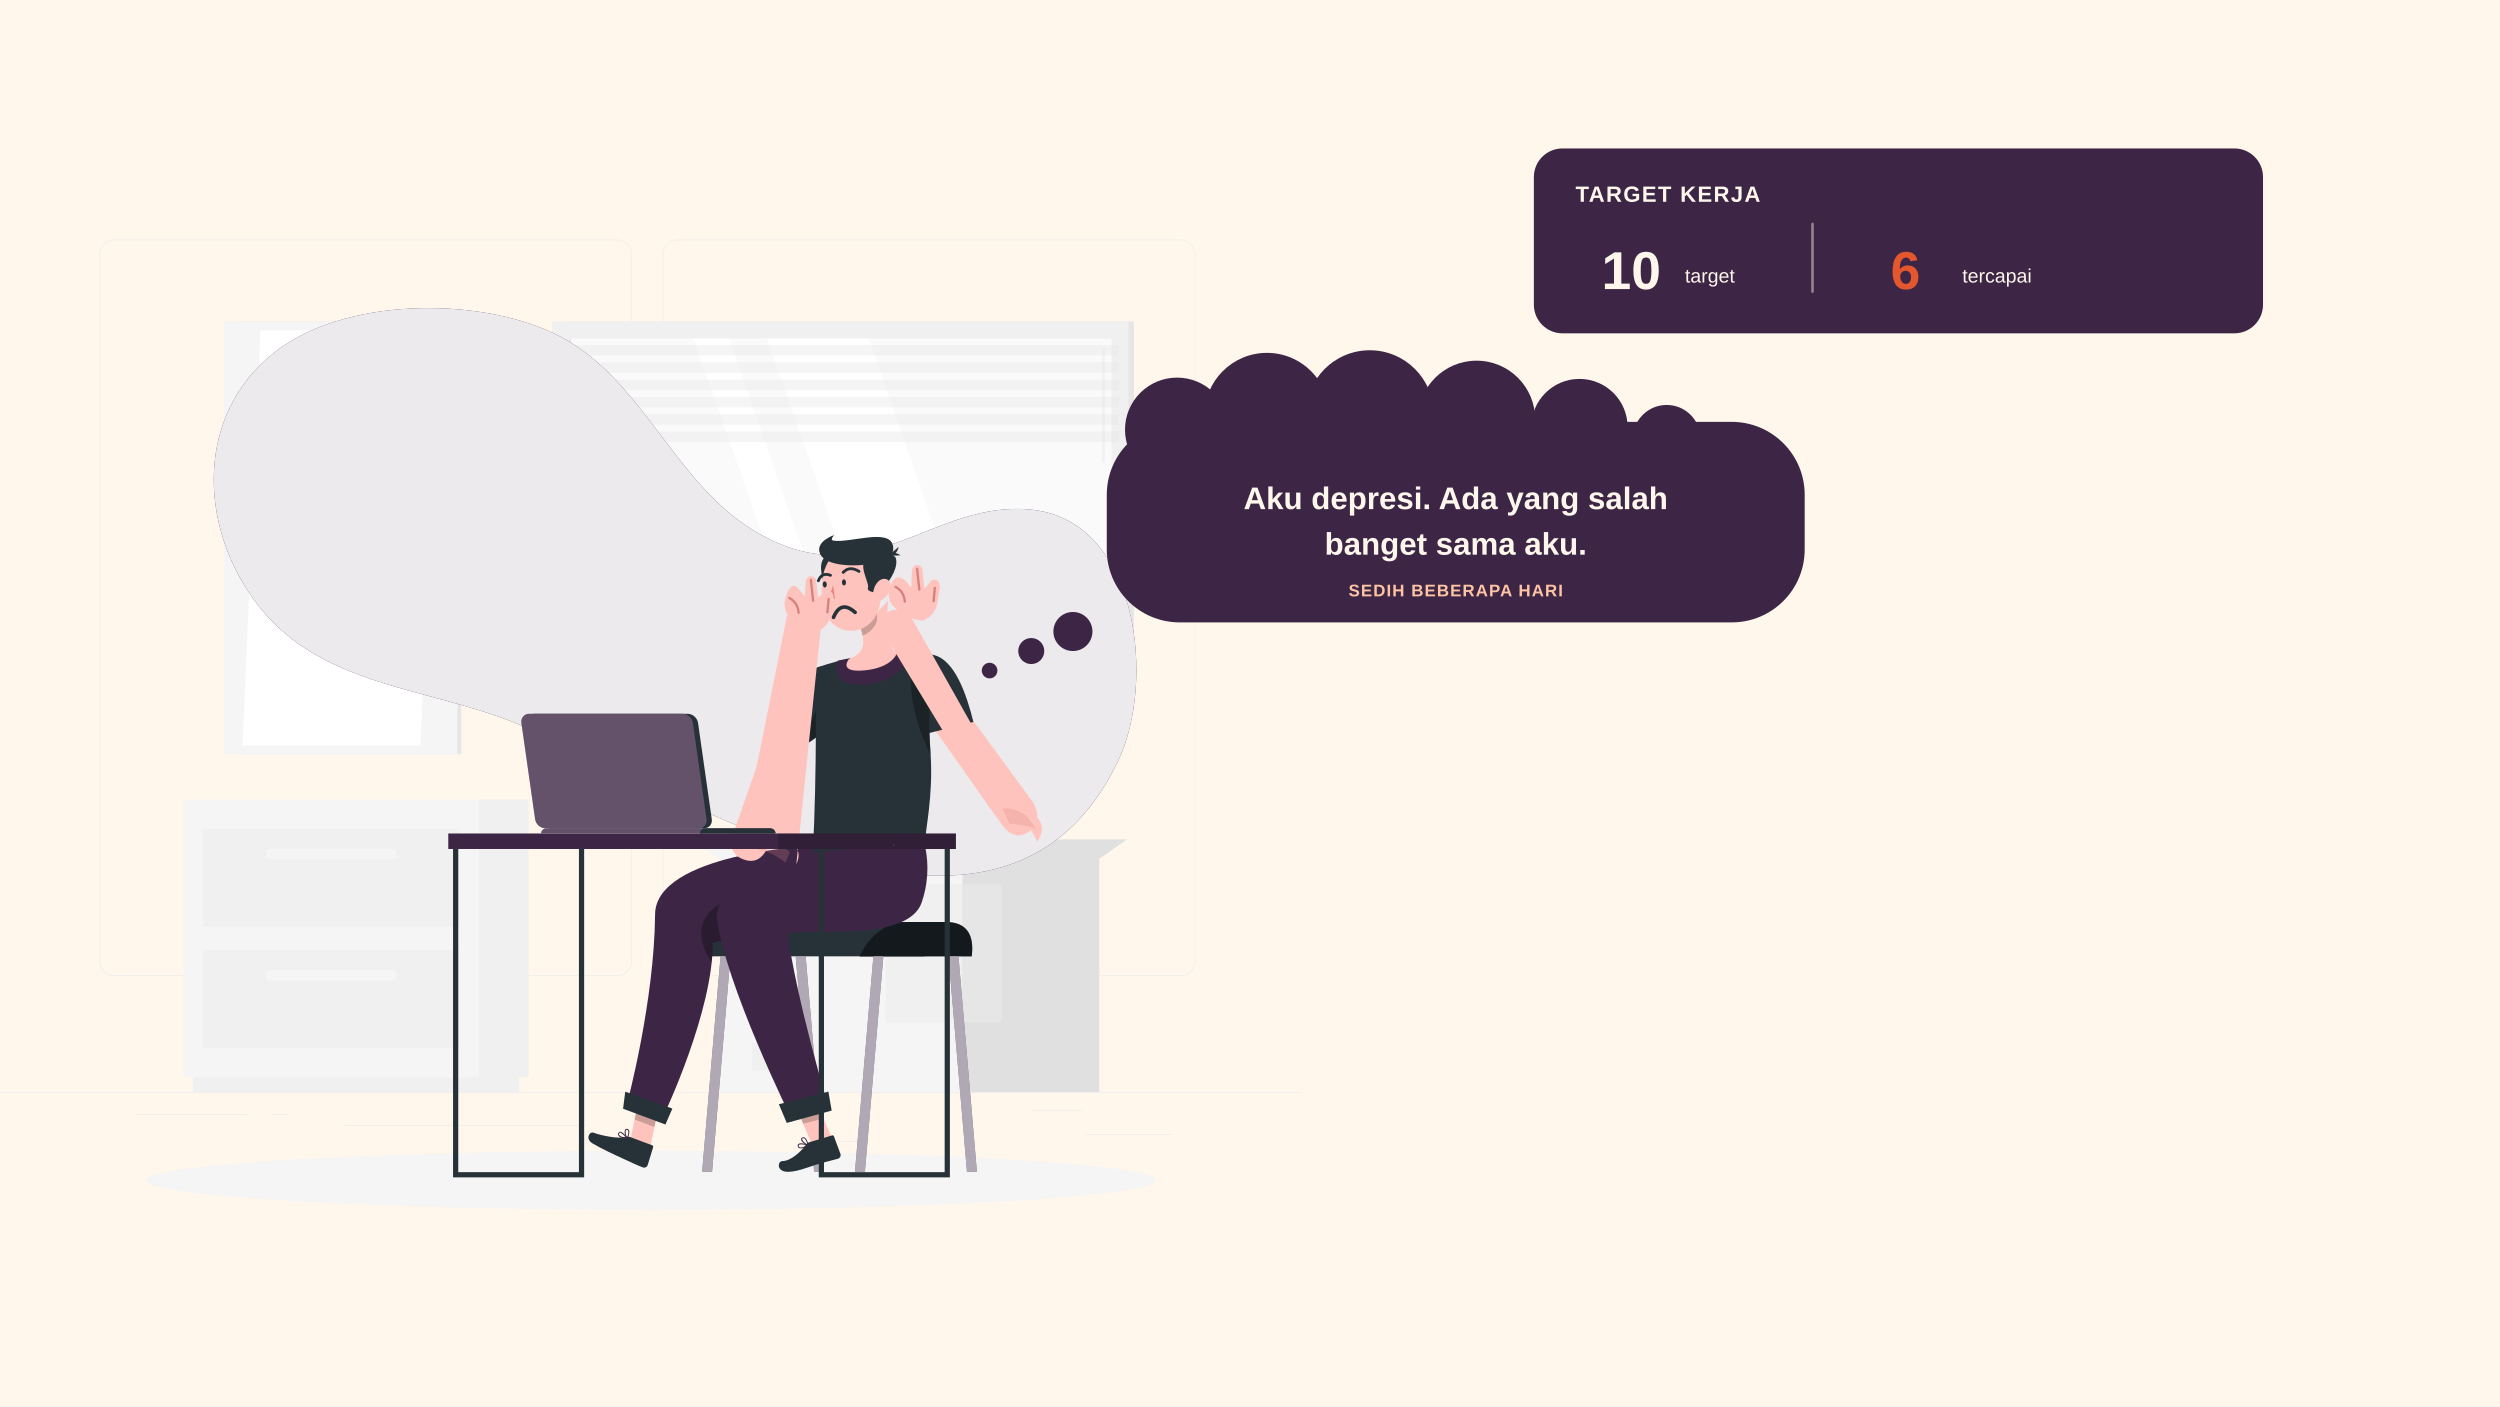
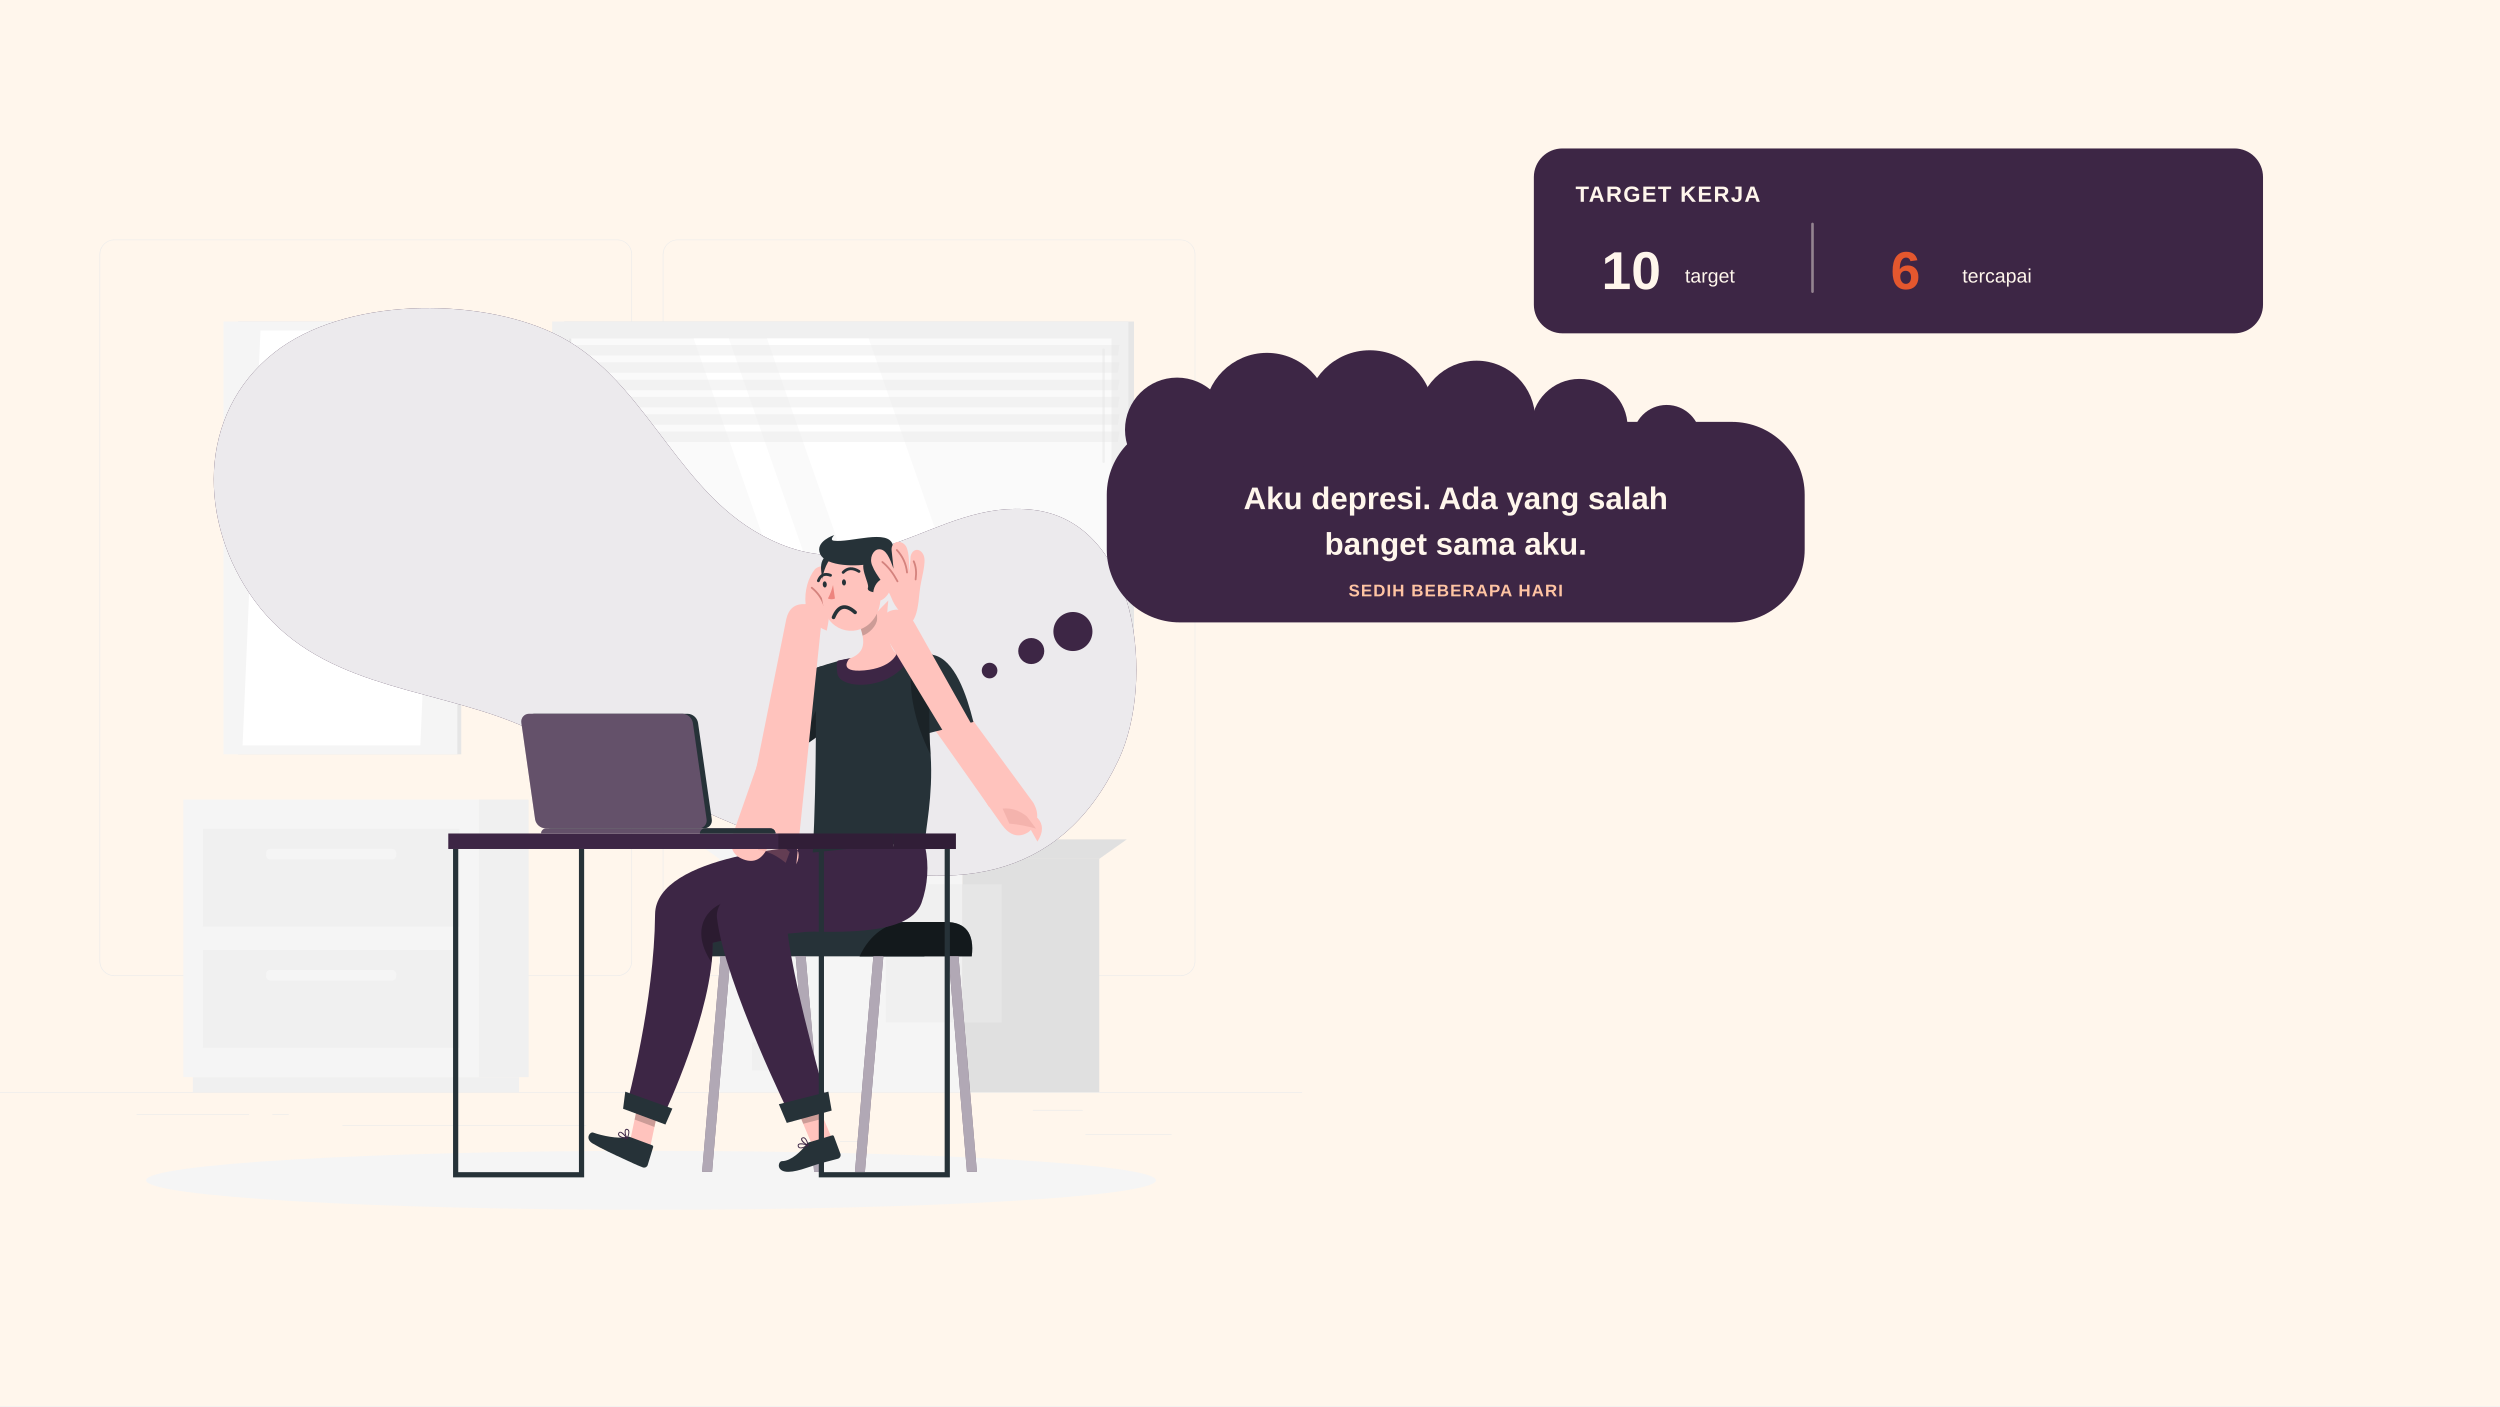
<svg xmlns="http://www.w3.org/2000/svg" width="1920" height="1080" viewBox="0 0 1920 1080" role="img" aria-labelledby="frame-title frame-desc" data-frame="4A" aria-label="Scene 4A: Raka, sad at his desk, with separate vector rig components">
  <rect x="0" y="0" width="1920" height="1080" fill="#FFF6EC" rx="0" id="scene-background" />
  <svg x="0" y="74" width="1000" height="1000" viewBox="0 0 500 500" preserveAspectRatio="xMidYMid meet" overflow="hidden" aria-label="Co-workers · Rafiki illustration, Storyset Rafiki">
    <g id="scoworkers-background-complete">
      <rect y="382.4" width="500" height="0.25" style="fill:#ebebeb" />
      <rect x="416.78" y="398.49" width="33.12" height="0.25" style="fill:#ebebeb" />
      <rect x="322.53" y="401.21" width="8.69" height="0.25" style="fill:#ebebeb" />
      <rect x="396.59" y="389.21" width="19.19" height="0.25" style="fill:#ebebeb" />
      <rect x="52.46" y="390.89" width="43.19" height="0.25" style="fill:#ebebeb" />
      <rect x="104.56" y="390.89" width="6.33" height="0.25" style="fill:#ebebeb" />
      <rect x="131.47" y="395.11" width="93.68" height="0.25" style="fill:#ebebeb" />
      <path d="M237,337.8H43.91a5.71,5.71,0,0,1-5.7-5.71V60.66A5.71,5.71,0,0,1,43.91,55H237a5.71,5.71,0,0,1,5.71,5.71V332.09A5.71,5.71,0,0,1,237,337.8ZM43.91,55.2a5.46,5.46,0,0,0-5.45,5.46V332.09a5.46,5.46,0,0,0,5.45,5.46H237a5.47,5.47,0,0,0,5.46-5.46V60.66A5.47,5.47,0,0,0,237,55.2Z" style="fill:#ebebeb" />
      <path d="M453.31,337.8H260.21a5.72,5.72,0,0,1-5.71-5.71V60.66A5.72,5.72,0,0,1,260.21,55h193.1A5.71,5.71,0,0,1,459,60.66V332.09A5.71,5.71,0,0,1,453.31,337.8ZM260.21,55.2a5.47,5.47,0,0,0-5.46,5.46V332.09a5.47,5.47,0,0,0,5.46,5.46h193.1a5.47,5.47,0,0,0,5.46-5.46V60.66a5.47,5.47,0,0,0-5.46-5.46Z" style="fill:#ebebeb" />
      <rect x="216.67" y="86.47" width="218.79" height="122.22" transform="translate(652.13 295.16) rotate(180)" style="fill:#e6e6e6" />
      <rect x="212.03" y="86.47" width="221.26" height="122.22" transform="translate(645.32 295.16) rotate(180)" style="fill:#f0f0f0" />
      <rect x="216.67" y="208.69" width="218.79" height="8.62" transform="translate(652.13 426) rotate(180)" style="fill:#e6e6e6" />
      <rect x="204.3" y="208.69" width="221.26" height="8.62" transform="translate(629.86 426) rotate(180)" style="fill:#f0f0f0" />
      <rect x="268.04" y="43.45" width="109.23" height="208.27" transform="translate(470.24 -175.08) rotate(90)" style="fill:#fafafa" />
      <polygon points="371.68 202.19 333.55 92.96 294.52 92.96 332.65 202.19 371.68 202.19" style="fill:#fff" />
      <path d="M423.78,140.77a.47.47,0,0,0,.47-.47V97.19a.47.47,0,0,0-.93,0V140.3A.47.47,0,0,0,423.78,140.77Z" style="fill:#f0f0f0" />
      <polygon points="317.99 202.19 279.85 92.96 266.35 92.96 304.49 202.19 317.99 202.19" style="fill:#fff" />
      <rect x="164.32" y="147.17" width="109.23" height="0.82" transform="translate(366.52 -71.36) rotate(90)" style="fill:#e6e6e6" />
      <polygon points="210.49 99.51 429.28 99.51 429.88 95.49 211.09 95.49 210.49 99.51" style="fill:#e6e6e6;opacity:0.4" />
      <polygon points="210.49 106.16 429.28 106.16 429.88 102.13 211.09 102.13 210.49 106.16" style="fill:#e6e6e6;opacity:0.4" />
      <polygon points="210.49 112.8 429.28 112.8 429.88 108.78 211.09 108.78 210.49 112.8" style="fill:#e6e6e6;opacity:0.4" />
      <polygon points="210.49 119.44 429.28 119.44 429.88 115.42 211.09 115.42 210.49 119.44" style="fill:#e6e6e6;opacity:0.4" />
      <polygon points="210.49 126.09 429.28 126.09 429.88 122.06 211.09 122.06 210.49 126.09" style="fill:#e6e6e6;opacity:0.4" />
      <polygon points="210.49 132.73 429.28 132.73 429.88 128.71 211.09 128.71 210.49 132.73" style="fill:#e6e6e6;opacity:0.4" />
      <rect x="369.52" y="292.8" width="52.6" height="89.59" style="fill:#e0e0e0" />
      <polygon points="422.12 292.8 369.52 292.8 380.08 285.33 432.68 285.33 422.12 292.8" style="fill:#e0e0e0" />
      <polygon points="318.25 285.33 265.65 285.33 276.21 292.8 328.81 292.8 318.25 285.33" style="fill:#f5f5f5" />
      <rect x="276.21" y="292.8" width="93.32" height="89.59" transform="translate(645.73 675.2) rotate(180)" style="fill:#f5f5f5" />
      <rect x="340.16" y="302.54" width="29.36" height="53.13" transform="translate(709.69 658.2) rotate(180)" style="fill:#f0f0f0" />
      <rect x="288.78" y="350.03" width="10.72" height="10.72" transform="translate(588.28 710.77) rotate(180)" style="fill:#f0f0f0" />
      <rect x="288.78" y="363.3" width="10.72" height="10.72" transform="translate(588.28 737.31) rotate(180)" style="fill:#f0f0f0" />
      <rect x="300.95" y="350.03" width="10.72" height="10.72" transform="translate(612.62 710.77) rotate(180)" style="fill:#f0f0f0" />
      <rect x="300.95" y="363.3" width="10.72" height="10.72" transform="translate(612.62 737.31) rotate(180)" style="fill:#f0f0f0" />
      <rect x="369.52" y="302.54" width="15.15" height="53.13" style="fill:#e6e6e6" />
      <rect x="183.92" y="270.03" width="19.09" height="106.58" transform="translate(386.92 646.64) rotate(180)" style="fill:#f0f0f0" />
      <rect x="74.06" y="376.61" width="125.28" height="5.79" transform="translate(273.39 759.01) rotate(180)" style="fill:#f0f0f0" />
      <rect x="70.39" y="270.03" width="113.53" height="106.58" style="fill:#f5f5f5" />
      <rect x="77.89" y="281.28" width="98.52" height="37.57" style="fill:#f0f0f0" />
      <rect x="77.89" y="327.79" width="98.52" height="37.57" style="fill:#f0f0f0" />
      <rect x="102.15" y="288.93" width="50" height="4.11" rx="1.69" transform="translate(254.31 581.97) rotate(180)" style="fill:#f5f5f5" />
      <rect x="102.15" y="335.44" width="50" height="4.11" rx="1.69" transform="translate(254.31 675) rotate(180)" style="fill:#f5f5f5" />
      <rect x="91.43" y="86.47" width="85.69" height="166.2" transform="translate(268.55 339.13) rotate(180)" style="fill:#e6e6e6" />
      <rect x="85.82" y="86.47" width="89.79" height="166.2" transform="translate(261.43 339.13) rotate(180)" style="fill:#f5f5f5" />
      <polygon points="161.41 249.23 168.29 89.91 100.02 89.91 93.15 249.23 161.41 249.23" style="fill:#fff" />
    </g>
    <g id="scoworkers-background-simple">
      <path d="M289.46,166.76c-31.4-19-43.22-60-77-75.85-29.7-14-80.39-13.67-107.18,7.51-29.87,23.63-29.22,65.48-7.59,95.14,23.8,32.64,64.46,33.05,98.71,46.47,60,23.51,187.36,111.68,233.12,14.79,14.2-30.07,7.73-91.08-32.58-96C358.18,154.06,333.66,193.5,289.46,166.76Z" style="fill:#3D2645" />
      <path d="M289.46,166.76c-31.4-19-43.22-60-77-75.85-29.7-14-80.39-13.67-107.18,7.51-29.87,23.63-29.22,65.48-7.59,95.14,23.8,32.64,64.46,33.05,98.71,46.47,60,23.51,187.36,111.68,233.12,14.79,14.2-30.07,7.73-91.08-32.58-96C358.18,154.06,333.66,193.5,289.46,166.76Z" style="fill:#fff;opacity:0.9" />
    </g>
    <g id="scoworkers-Shadow">
      <ellipse id="scoworkers-path" cx="250" cy="416.24" rx="193.89" ry="11.32" style="fill:#f5f5f5" />
    </g>
    <g id="raka-rig" data-rig="raka-seated-sad" data-coordinate-space="source-500">
      <g id="raka-chair" data-skeleton-parent="raka-rig">
        <path d="M355,330.22H265.85c3.75-8.16,10.57-13.16,17.94-13.16H349Z" style="fill:#263238" />
        <polygon points="312.62 412.97 316.45 412.97 309.37 330.21 305.54 330.21 312.62 412.97" style="fill:#3D2645" />
        <polygon points="312.62 412.97 316.45 412.97 309.37 330.21 305.54 330.21 312.62 412.97" style="fill:#fff;opacity:0.6" />
        <polygon points="273.44 412.97 269.61 412.97 276.69 330.21 280.52 330.21 273.44 412.97" style="fill:#3D2645" />
        <polygon points="273.44 412.97 269.61 412.97 276.69 330.21 280.52 330.21 273.44 412.97" style="fill:#fff;opacity:0.6" />
        <path d="M373.15,330.22H330.09c3.75-8.16,10.56-13.16,17.93-13.16h15.24c7.37,0,11,4.25,9.89,13.16Z" style="fill:#263238" />
        <path d="M373.15,330.22H330.09c3.75-8.16,10.56-13.16,17.93-13.16h15.24c7.37,0,11,4.25,9.89,13.16Z" style="opacity:0.5" />
        <polygon points="371.31 412.97 375.14 412.97 368.06 330.21 364.23 330.21 371.31 412.97" style="fill:#3D2645" />
        <polygon points="371.31 412.97 375.14 412.97 368.06 330.21 364.23 330.21 371.31 412.97" style="fill:#fff;opacity:0.6" />
        <polygon points="332.13 412.97 328.3 412.97 335.38 330.21 339.21 330.21 332.13 412.97" style="fill:#3D2645" />
        <polygon points="332.13 412.97 328.3 412.97 335.38 330.21 339.21 330.21 332.13 412.97" style="fill:#fff;opacity:0.6" />
      </g>
      <g id="raka-leg-left" transform="rotate(0 282 287)" data-pivot-x="282" data-pivot-y="287" data-joint="left-hip" data-skeleton-parent="raka-rig">
        <polygon points="249.41 404.77 241.78 401.92 245.71 383.31 253.33 386.16 249.41 404.77" style="fill:#ffc3bd" />
        <path d="M241.88,399.59l8.55,3.19a.58.58,0,0,1,.38.73l-2.11,6.92a1.44,1.44,0,0,1-1.84.86c-3-1.16-4.15-1.79-7.8-3.46-2.25-1-8.68-4-11.58-5.79s-1-4.62.35-4.11c3.29,1.19,9.78,2.52,12.56,1.64A2.3,2.3,0,0,1,241.88,399.59Z" style="fill:#263238" />
        <polygon points="253.33 386.16 245.7 383.32 243.69 392.91 251.31 395.76 253.33 386.16" style="opacity:0.2" />
        <path d="M311.69,287.77s-59.95,3.05-60.14,26.36c-.28,33.51-10.61,72.05-10.61,72.05l14.15,4.64s18.78-39.63,18.6-65.79c16.44-4.64,59.14-1.62,64.17-15.24a44.79,44.79,0,0,0,1.89-22Z" style="fill:#3D2645" />
        <path d="M280.86,309.17s1.5,6.73,2.55,14.11a66.18,66.18,0,0,0-9.73,1.75,67.06,67.06,0,0,1-.41,7.61C263.49,318.06,274,309.17,280.86,309.17Z" style="opacity:0.3" />
        <polygon points="255.52 394.82 239.26 388.76 240.1 382.2 258.19 388.69 255.52 394.82" style="fill:#263238" />
        <path d="M238.68,399.91a10.65,10.65,0,0,0,2.13.48.18.18,0,0,0,.19-.09.17.17,0,0,0,0-.2c-.18-.26-1.78-2.54-2.85-2.52a.68.68,0,0,0-.6.35,1,1,0,0,0-.14,1A2.21,2.21,0,0,0,238.68,399.91Zm1.74,0c-1.46-.23-2.45-.65-2.67-1.14a.66.66,0,0,1,.11-.68.3.3,0,0,1,.28-.17C238.72,398,239.75,399.06,240.42,400Z" style="fill:#3D2645" />
        <path d="M240.77,400.38a.14.14,0,0,0,.09,0,.21.21,0,0,0,.15-.11c0-.09,1-2.21.54-3.24a1,1,0,0,0-.66-.53.73.73,0,0,0-.85.3c-.48.76.06,2.78.65,3.51A.16.16,0,0,0,240.77,400.38Zm.11-3.47a.51.51,0,0,1,.32.29c.3.62-.11,1.89-.4,2.61-.45-.81-.76-2.3-.44-2.8a.35.35,0,0,1,.44-.13Z" style="fill:#3D2645" />
      </g>
      <g id="raka-leg-right" transform="rotate(0 333 287)" data-pivot-x="333" data-pivot-y="287" data-joint="right-hip" data-skeleton-parent="raka-rig">
        <polygon points="319.83 401.05 311.86 402.69 304.43 385 312.39 383.36 319.83 401.05" style="fill:#ffc3bd" />
        <path d="M310.76,401.62,319.5,399a.57.57,0,0,1,.73.35l2.52,6.79a1.44,1.44,0,0,1-.94,1.8c-3.06.87-4.57,1.13-8.41,2.29-2.37.72-8.66,3.34-12,2.64s-2.55-4-1.07-4c3.5,0,7.56-4,9.23-6.36A2.34,2.34,0,0,1,310.76,401.62Z" style="fill:#263238" />
        <path d="M308.41,403.82a10.24,10.24,0,0,0,2-.91.19.19,0,0,0,.09-.18.18.18,0,0,0-.13-.16c-.3-.1-3-.94-3.8-.28a.71.71,0,0,0-.26.64,1.05,1.05,0,0,0,.52.92A2.24,2.24,0,0,0,308.41,403.82Zm1.41-1c-1.31.7-2.35,1-2.82.71a.66.66,0,0,1-.32-.61.29.29,0,0,1,.12-.31C307.25,402.23,308.74,402.5,309.82,402.8Z" style="fill:#3D2645" />
        <path d="M310.36,402.93a.18.18,0,0,0,.07-.05.18.18,0,0,0,.06-.17c0-.1-.53-2.39-1.54-2.91a.94.94,0,0,0-.85,0,.73.73,0,0,0-.49.75c.08.9,1.73,2.17,2.65,2.4Zm-2-2.84a.57.57,0,0,1,.44.05c.6.3,1.05,1.57,1.26,2.31-.85-.36-2-1.36-2.05-2,0-.11,0-.25.27-.36Z" style="fill:#3D2645" />
        <polygon points="312.39 383.36 304.43 385 308.44 394.53 316.23 392.48 312.39 383.36" style="opacity:0.2" />
        <path d="M332,287.83S273.2,298,275.33,315.57C278.4,340.92,304,392.72,304,392.72l14.53-3.3s-12.91-42.9-16.18-68.85c15.11,0,46.46,2.84,51.49-10.78a40.09,40.09,0,0,0,1.43-21.61Z" style="fill:#3D2645" />
        <polygon points="319.36 389.46 302.12 394.2 299.08 387.02 318.1 382.19 319.36 389.46" style="fill:#263238" />
      </g>
      <g id="raka-upper-body" transform="rotate(-6 333 286)" data-pivot-x="333" data-pivot-y="286" data-joint="waist" data-skeleton-parent="raka-rig">
        <g id="raka-arms-upper" data-skeleton-parent="raka-upper-body">
          <g id="raka-arm-left-upper" transform="rotate(0 315 230)" data-pivot-x="315" data-pivot-y="230" data-joint="left-shoulder" data-skeleton-parent="raka-upper-body">
            <path id="raka-arm-left-upper-skin" d="M317 224 C309 224 304 231 300 240 L282 278 Q279 285 285 288 Q291 291 295 284 L312 250 C317 241 322 233 328 229 Z" fill="#ffc3bd" />
            <path d="M320.32,217.87C310.19,221.61,304.81,233,304.81,233l7.56,14.07c7.25-3.05,16.8-10.43,19.56-15.11C336.17,224.8,328.23,215,320.32,217.87Z" style="fill:#263238" />
            <path d="M321.09,231.91c1.3-.69-.16,6-1.48,11.26a52.36,52.36,0,0,1-5.61,3.2C314.47,241.34,317.79,233.66,321.09,231.91Z" style="opacity:0.3" />
          </g>
          <g id="raka-arm-right-upper" transform="rotate(0 360 230)" data-pivot-x="360" data-pivot-y="230" data-joint="right-shoulder" data-skeleton-parent="raka-upper-body">
            <path id="raka-arm-right-upper-skin" d="M357 225 C366 225 373 233 377 242 L398 278 Q401 285 395 289 Q389 292 385 285 L366 251 C361 242 356 235 351 230 Z" fill="#ffc3bd" />
            <path d="M365.62,217.5c-7.91-2.5-13,3.82-10.79,14.8s5,15.06,5,15.06l18.52-2.62C376.84,234,373.73,220.06,365.62,217.5Z" style="fill:#263238" />
          </g>
        </g>
        <g id="raka-torso" data-pivot-x="333" data-pivot-y="286" data-skeleton-parent="raka-upper-body">
          <path d="M311.74,288.18h43.48c.31-3.88,4.81-16.51,5.48-32.6A206.39,206.39,0,0,1,365,220.12l.6-2.62s-2.2-.45-5.36-.92c-2.62-.38-5.91-.77-9.13-.93a162.64,162.64,0,0,0-18.48,0c-2.84.27-5.62.74-7.83,1.17-2.83.57-4.5,1.05-4.5,1.05S316.45,259.67,311.74,288.18Z" style="fill:#263238" />
          <path d="M360.7,255.59A206.38,206.38,0,0,1,365,220.12c-2.9-.25-7.87,0-8.7,4.73C355.44,229.89,355.37,241.67,360.7,255.59Z" style="opacity:0.3" />
          <path d="M351.44,215.58l.4-.31,5.72.61s-2.33,6.08-10.62,9-18.34.51-18.58-4,.72-5,.72-5l4.73-.44.3.51Z" style="fill:#3D2645" />
          <g id="raka-neck" data-pivot-x="340" data-pivot-y="218" data-joint="neck-base" data-skeleton-parent="raka-torso">
            <path d="M350.73,194.93l-4.94,4.1-6.74,5.59a21.92,21.92,0,0,1,.43,2.72c.36,3.65-.58,7-6,8.25,0,0-5.29,4.94,5.28,5.08s13-5,13-5C347.81,211.73,349.36,200.88,350.73,194.93Z" style="fill:#ffc3bd" />
            <path d="M339.05,204.62a21.92,21.92,0,0,1,.43,2.72c2.51-.5,5.87-3.18,6.22-5.75a12.11,12.11,0,0,0,.09-2.56Z" style="opacity:0.2" />
+             <g id="raka-hand-left" transform="rotate(0 325 202)" data-pivot-x="325" data-pivot-y="202" data-render-layer="behind-head" data-joint="left-wrist" data-skeleton-parent="raka-arm-left-forearm">
+               <path id="raka-hand-left-palm" d="M326 204 C322 202 319 198 319 193 C319 188 321 183 324 180 C327 178 330 180 330 184 L329 191 C328 197 327 201 326 204 Z" fill="#ffc3bd" />
+               <path id="raka-hand-left-fingers" d="M322 187 Q325 190 326 194" fill="none" stroke="#D4827D" stroke-width="0.7" stroke-linecap="round" />
+             </g>
            <g id="raka-head" transform="rotate(-7 340 218)" data-pivot-x="340" data-pivot-y="218" data-joint="neck" data-skeleton-parent="raka-neck">
              <path d="M334.2,188.06c-.82.55-2.75-1.72-3.35-3.39-.14-2-.89-10.14,4.33-10.38,4.19-.19,8.68,1.7,8.53,3.68C343.51,180.37,340.9,183.63,334.2,188.06Z" style="fill:#263238" />
              <path d="M352.77,186.36c-1.72,7.91-2.32,12.61-7,16.22a10.53,10.53,0,0,1-17-7.58c-.61-7.36,2.3-19.05,10.62-21.29A10.64,10.64,0,0,1,352.77,186.36Z" style="fill:#ffc3bd" />
              <path d="M351.2,192.33c-.83.53-5.08-.72-4.33-2.33,1.33-1.53-2.31-10.2,2.78-11.39,4.08-1,10.13.62,10.28,2.6C360.15,184.22,357.09,188.56,351.2,192.33Z" style="fill:#263238" />
              <path d="M349.7,181.13c-4.57,0-16.67-2.64-17.73-8-1-5.2,6.93-5.87,6.93-5.87s-2.39,1.44-.66,2.09c6,2.25,21.68.14,21.69,6.78C359.93,179.77,357.23,181.13,349.7,181.13Z" style="fill:#263238" />
              <path d="M357.21,179.93c.12-.29,2.13-2.21,4.7.65A27.53,27.53,0,0,0,357.21,179.93Z" style="fill:#263238" />
              <path d="M357.65,179.26c.19.24,2.68,1.49,4.3-2A28,28,0,0,1,357.65,179.26Z" style="fill:#263238" />
              <path d="M355.2,192.34a7.22,7.22,0,0,1-3.94,3.26c-2.16.7-3.33-1.67-2.63-3.79.64-1.9,2.75-4.13,4.87-3.9S356.27,190.44,355.2,192.34Z" style="fill:#ffc3bd" />
              <path d="M339.2,185.92c-.1.65-.52,1.13-.95,1.08s-.69-.62-.59-1.26.53-1.14.95-1.09S339.3,185.27,339.2,185.92Z" style="fill:#263238" />
              <path d="M331.84,185c-.1.65-.52,1.14-.95,1.09s-.69-.62-.59-1.27.53-1.13.95-1.08S331.94,184.4,331.84,185Z" style="fill:#263238" />
              <path d="M334.11,185.83a20.85,20.85,0,0,1-3.07,4.62,3.18,3.18,0,0,0,2.62.64Z" style="fill:#ed847e" />
              <path d="M331.5 198 Q335.8 192 340 198" style="fill:none;stroke:#263238;stroke-width:1.4;stroke-linecap:round;stroke-linejoin:round" />
              <path d="M329 183 Q331 180 334 182" style="fill:none;stroke:#263238;stroke-width:1.1;stroke-linecap:round" />
              <path d="M339 182 Q342 180 345 183" style="fill:none;stroke:#263238;stroke-width:1.1;stroke-linecap:round" />
            </g>
          </g>
        </g>
        <g id="raka-arm-left-forearm" transform="rotate(0 293 287)" data-pivot-x="293" data-pivot-y="287" data-joint="left-elbow" data-skeleton-parent="raka-arm-left-upper">
          <path id="raka-arm-left-forearm-skin" d="M286 278 C289 274 294 275 298 279 L304 284 Q308 287 305 292 L324 202 C326 197 323 194 319 193 Q313 192 311 198 L286 278 Z" fill="#ffc3bd" />
          <path id="raka-arm-left-forearm-shade" d="M290 279 Q295 279 299 283 L303 287 L301 291 Q296 286 291 285 Z" fill="#D4827D" opacity=".25" />
-           <g id="raka-hand-left" transform="rotate(0 327 198)" data-pivot-x="327" data-pivot-y="198" data-joint="left-wrist" data-skeleton-parent="raka-arm-left-forearm">
-             <path id="raka-hand-left-palm" d="M312 197 C310 194 311 190 313 187 Q315 184 317 187 L319 190 L320 184 Q322 181 324 184 L324 191 L327 189 Q330 188 330 192 L328 199 Q326 203 322 204 Q316 203 312 197 Z" fill="#ffc3bd" />
-             <path id="raka-hand-left-fingers" d="M313 190 Q316 192 316 196 M322 184 L322 192 M328 192 L327 197" fill="none" stroke="#D4827D" stroke-width="0.9" stroke-linecap="round" />
-           </g>
        </g>
        <g id="raka-arm-right-forearm" transform="rotate(0 388 288)" data-pivot-x="388" data-pivot-y="288" data-joint="right-elbow" data-skeleton-parent="raka-arm-right-upper">
          <path id="raka-arm-right-forearm-skin" d="M381 278 C384 274 389 275 393 279 L399 284 Q402 288 398 293 L360 205 C358 200 355 198 351 199 Q345 201 348 208 L381 278 Z" fill="#ffc3bd" />
          <path id="raka-arm-right-forearm-shade" d="M386 279 Q391 279 395 283 L398 288 Q393 286 388 285 Z" fill="#D4827D" opacity=".25" />
-           <g id="raka-hand-right" transform="rotate(0 360 198)" data-pivot-x="360" data-pivot-y="198" data-joint="right-wrist" data-skeleton-parent="raka-arm-right-forearm">
-             <path id="raka-hand-right-palm" d="M353 198 C350 195 351 191 353 188 Q355 185 358 188 L360 191 L361 184 Q363 181 365 184 L365 192 L368 189 Q371 188 371 192 L369 199 Q367 203 363 204 Q357 203 353 198 Z" fill="#ffc3bd" />
-             <path id="raka-hand-right-fingers" d="M354 190 Q357 192 357 196 M363 184 L363 192 M369 192 L368 197" fill="none" stroke="#D4827D" stroke-width="0.9" stroke-linecap="round" />
+           <g id="raka-hand-right" transform="rotate(0 359 202)" data-pivot-x="359" data-pivot-y="202" data-joint="right-wrist" data-skeleton-parent="raka-arm-right-forearm">
+             <path id="raka-hand-right-palm" d="M359 204 C356 202 353 198 352 194 C351 190 347 185 346 181 C345 178 347 175 349 175 C352 175 353 179 354 183 L354 176 C354 173 357 172 359 174 C361 176 360 181 360 185 L361 179 C362 176 365 176 366 179 C367 182 364 188 363 193 C362 198 361 202 359 204 Z" fill="#ffc3bd" />
+             <path id="raka-hand-right-fingers" d="M350 180 Q353 183 355 188 M356 176 Q359 180 359 185 M362 181 Q363 184 362 188" fill="none" stroke="#D4827D" stroke-width="0.7" stroke-linecap="round" />
          </g>
        </g>
      </g>
    </g>
    <g id="scoworkers-Desk">
      <rect x="172.13" y="283.07" width="171.06" height="5.95" transform="translate(515.33 572.08) rotate(180)" style="fill:#3D2645" />
      <rect x="343.19" y="283.07" width="23.88" height="5.95" style="fill:#3D2645" />
      <rect x="298.89" y="283.07" width="68.19" height="5.95" style="opacity:0.2" />
      <polygon points="364.75 415.11 314.41 415.11 314.41 289.01 316.41 289.01 316.41 413.11 362.75 413.11 362.75 289.01 364.75 289.01 364.75 415.11" style="fill:#263238" />
      <polygon points="224.31 415.11 173.97 415.11 173.97 289.01 175.97 289.01 175.97 413.11 222.31 413.11 222.31 289.01 224.31 289.01 224.31 415.11" style="fill:#263238" />
      <path d="M209.77,281.09h86a2,2,0,0,1,2,2h-90A2,2,0,0,1,209.77,281.09Z" style="fill:#3D2645" />
      <path d="M209.77,281.09h86a2,2,0,0,1,2,2h-90A2,2,0,0,1,209.77,281.09Z" style="fill:#fff;opacity:0.2" />
      <path d="M270.71,281.09h25.11a2,2,0,0,1,2,2H268.74A2,2,0,0,1,270.71,281.09Z" style="fill:#263238" />
      <path d="M205.22,237.09h58.83a4.19,4.19,0,0,1,4,3.5l5.27,37a3,3,0,0,1-3,3.5H211.48a4.18,4.18,0,0,1-4-3.5l-5.27-37A3,3,0,0,1,205.22,237.09Z" style="fill:#263238" />
      <path d="M203.22,237.09h58.83a4.19,4.19,0,0,1,4,3.5l5.27,37a3,3,0,0,1-3,3.5H209.48a4.18,4.18,0,0,1-4-3.5l-5.27-37A3,3,0,0,1,203.22,237.09Z" style="fill:#3D2645" />
      <path d="M203.22,237.09h58.83a4.19,4.19,0,0,1,4,3.5l5.27,37a3,3,0,0,1-3,3.5H209.48a4.18,4.18,0,0,1-4-3.5l-5.27-37A3,3,0,0,1,203.22,237.09Z" style="fill:#fff;opacity:0.2" />
    </g>
  </svg>
  <g id="missed-target-card">
    <rect x="1178" y="114" width="560" height="142" fill="#3D2645" rx="22" />
    <text x="1210" y="155" fill="#FFF6EC" font-family="Arial, Helvetica, sans-serif" font-size="17" font-weight="700" text-anchor="start" letter-spacing="1.0">
      <tspan x="1210" dy="0">TARGET KERJA</tspan>
    </text>
    <text x="1230" y="222" fill="#FFF6EC" font-family="Arial, Helvetica, sans-serif" font-size="41" font-weight="700" text-anchor="start" letter-spacing="0">
      <tspan x="1230" dy="0">10</tspan>
    </text>
    <text x="1294" y="217" fill="#FFF6EC" font-family="Arial, Helvetica, sans-serif" font-size="15" font-weight="500" text-anchor="start" letter-spacing="0">
      <tspan x="1294" dy="0">target</tspan>
    </text>
    <text x="1452" y="222" fill="#E4572E" font-family="Arial, Helvetica, sans-serif" font-size="41" font-weight="700" text-anchor="start" letter-spacing="0">
      <tspan x="1452" dy="0">6</tspan>
    </text>
    <text x="1507" y="217" fill="#FFF6EC" font-family="Arial, Helvetica, sans-serif" font-size="15" font-weight="500" text-anchor="start" letter-spacing="0">
      <tspan x="1507" dy="0">tercapai</tspan>
    </text>
    <line x1="1392" y1="172" x2="1392" y2="224" stroke="#FFF6EC" stroke-width="2" stroke-linecap="round" opacity="0.45" />
  </g>
  <g id="raka-small-thought-cloud" data-role="animatable-thought-label">
    <rect x="850" y="324" width="536" height="154" fill="#3D2645" rx="56" />
    <circle cx="904" cy="330" r="40" fill="#3D2645" />
    <circle cx="973" cy="319" r="48" fill="#3D2645" />
    <circle cx="1052" cy="318" r="49" fill="#3D2645" />
    <circle cx="1134" cy="322" r="45" fill="#3D2645" />
    <circle cx="1213" cy="328" r="37" fill="#3D2645" />
    <circle cx="1280" cy="337" r="26" fill="#3D2645" />
    <circle cx="824" cy="485" r="15" fill="#3D2645" />
    <circle cx="792" cy="500" r="10" fill="#3D2645" />
    <circle cx="760" cy="515" r="6" fill="#3D2645" />
    <text x="1118" y="391" fill="#FFF6EC" font-family="Arial, Helvetica, sans-serif" font-size="24" font-weight="700" text-anchor="middle" letter-spacing="0">
      <tspan x="1118" dy="0">Aku depresi. Ada yang salah</tspan>
    </text>
    <text x="1118" y="426" fill="#FFF6EC" font-family="Arial, Helvetica, sans-serif" font-size="24" font-weight="700" text-anchor="middle" letter-spacing="0">
      <tspan x="1118" dy="0">banget sama aku.</tspan>
    </text>
    <text x="1118" y="458" fill="#FFC4A3" font-family="Arial, Helvetica, sans-serif" font-size="13" font-weight="700" text-anchor="middle" letter-spacing="0.8">
      <tspan x="1118" dy="0">SEDIH BEBERAPA HARI</tspan>
    </text>
  </g>
</svg>
